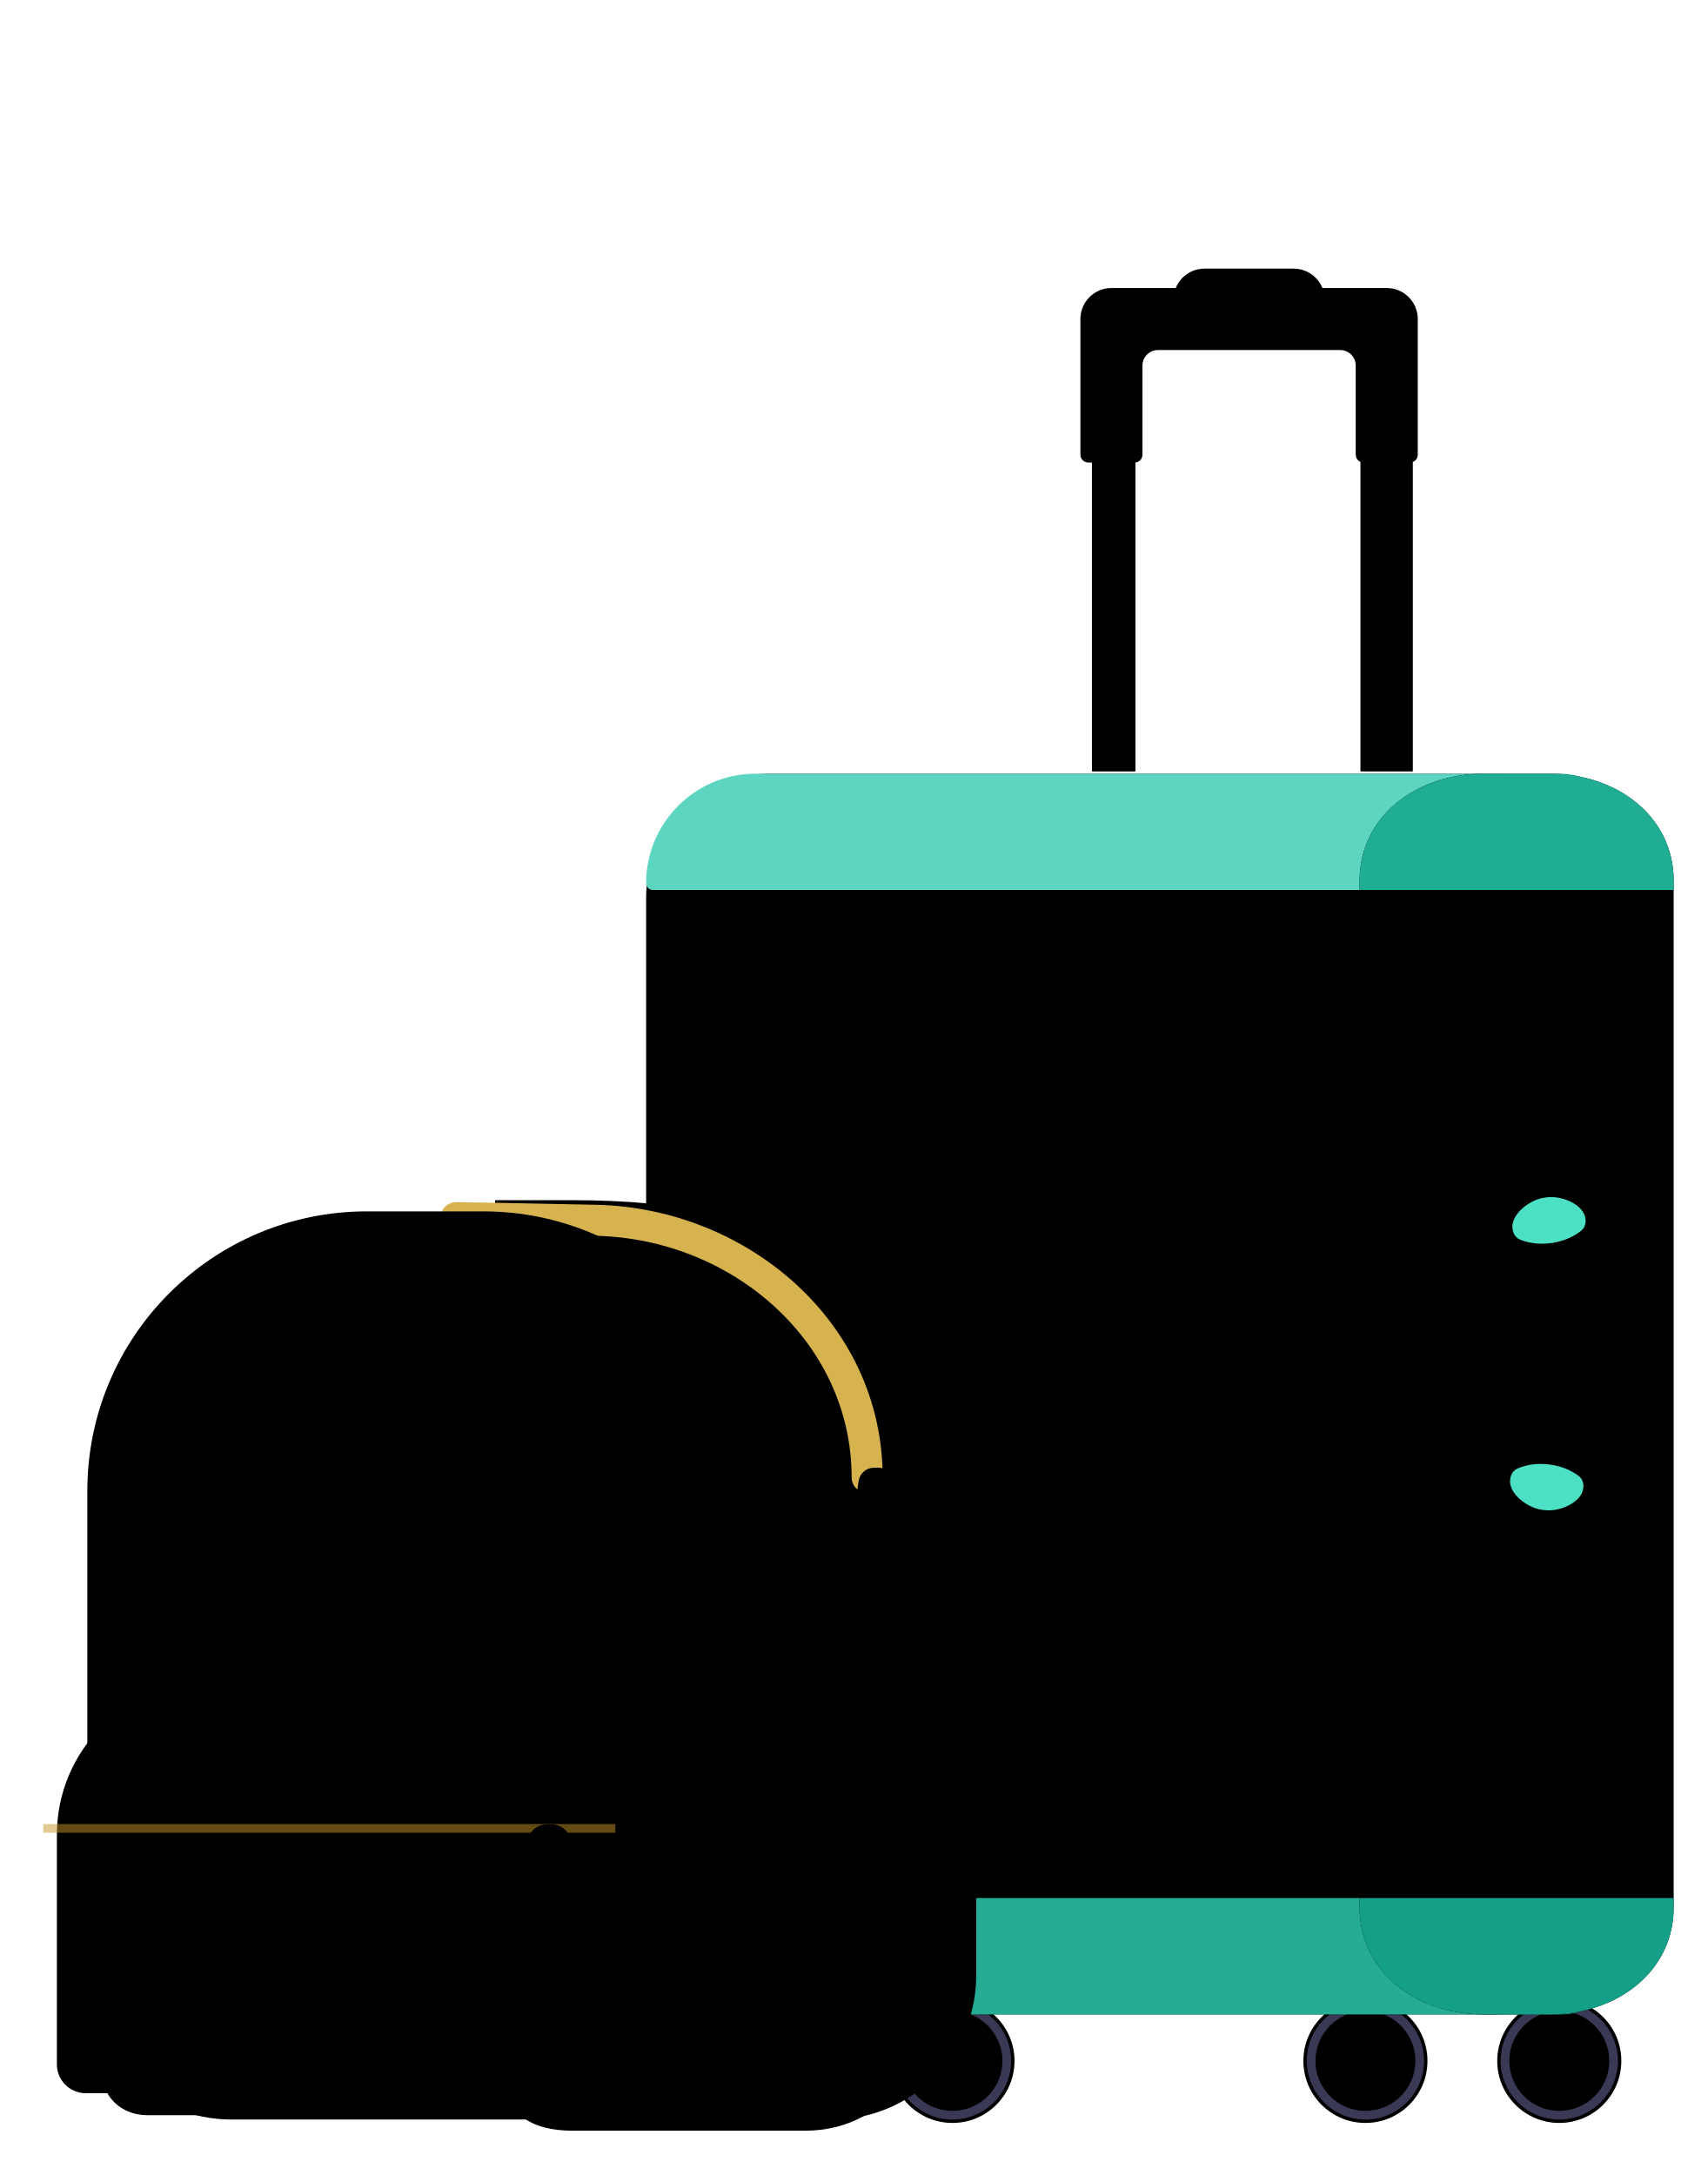
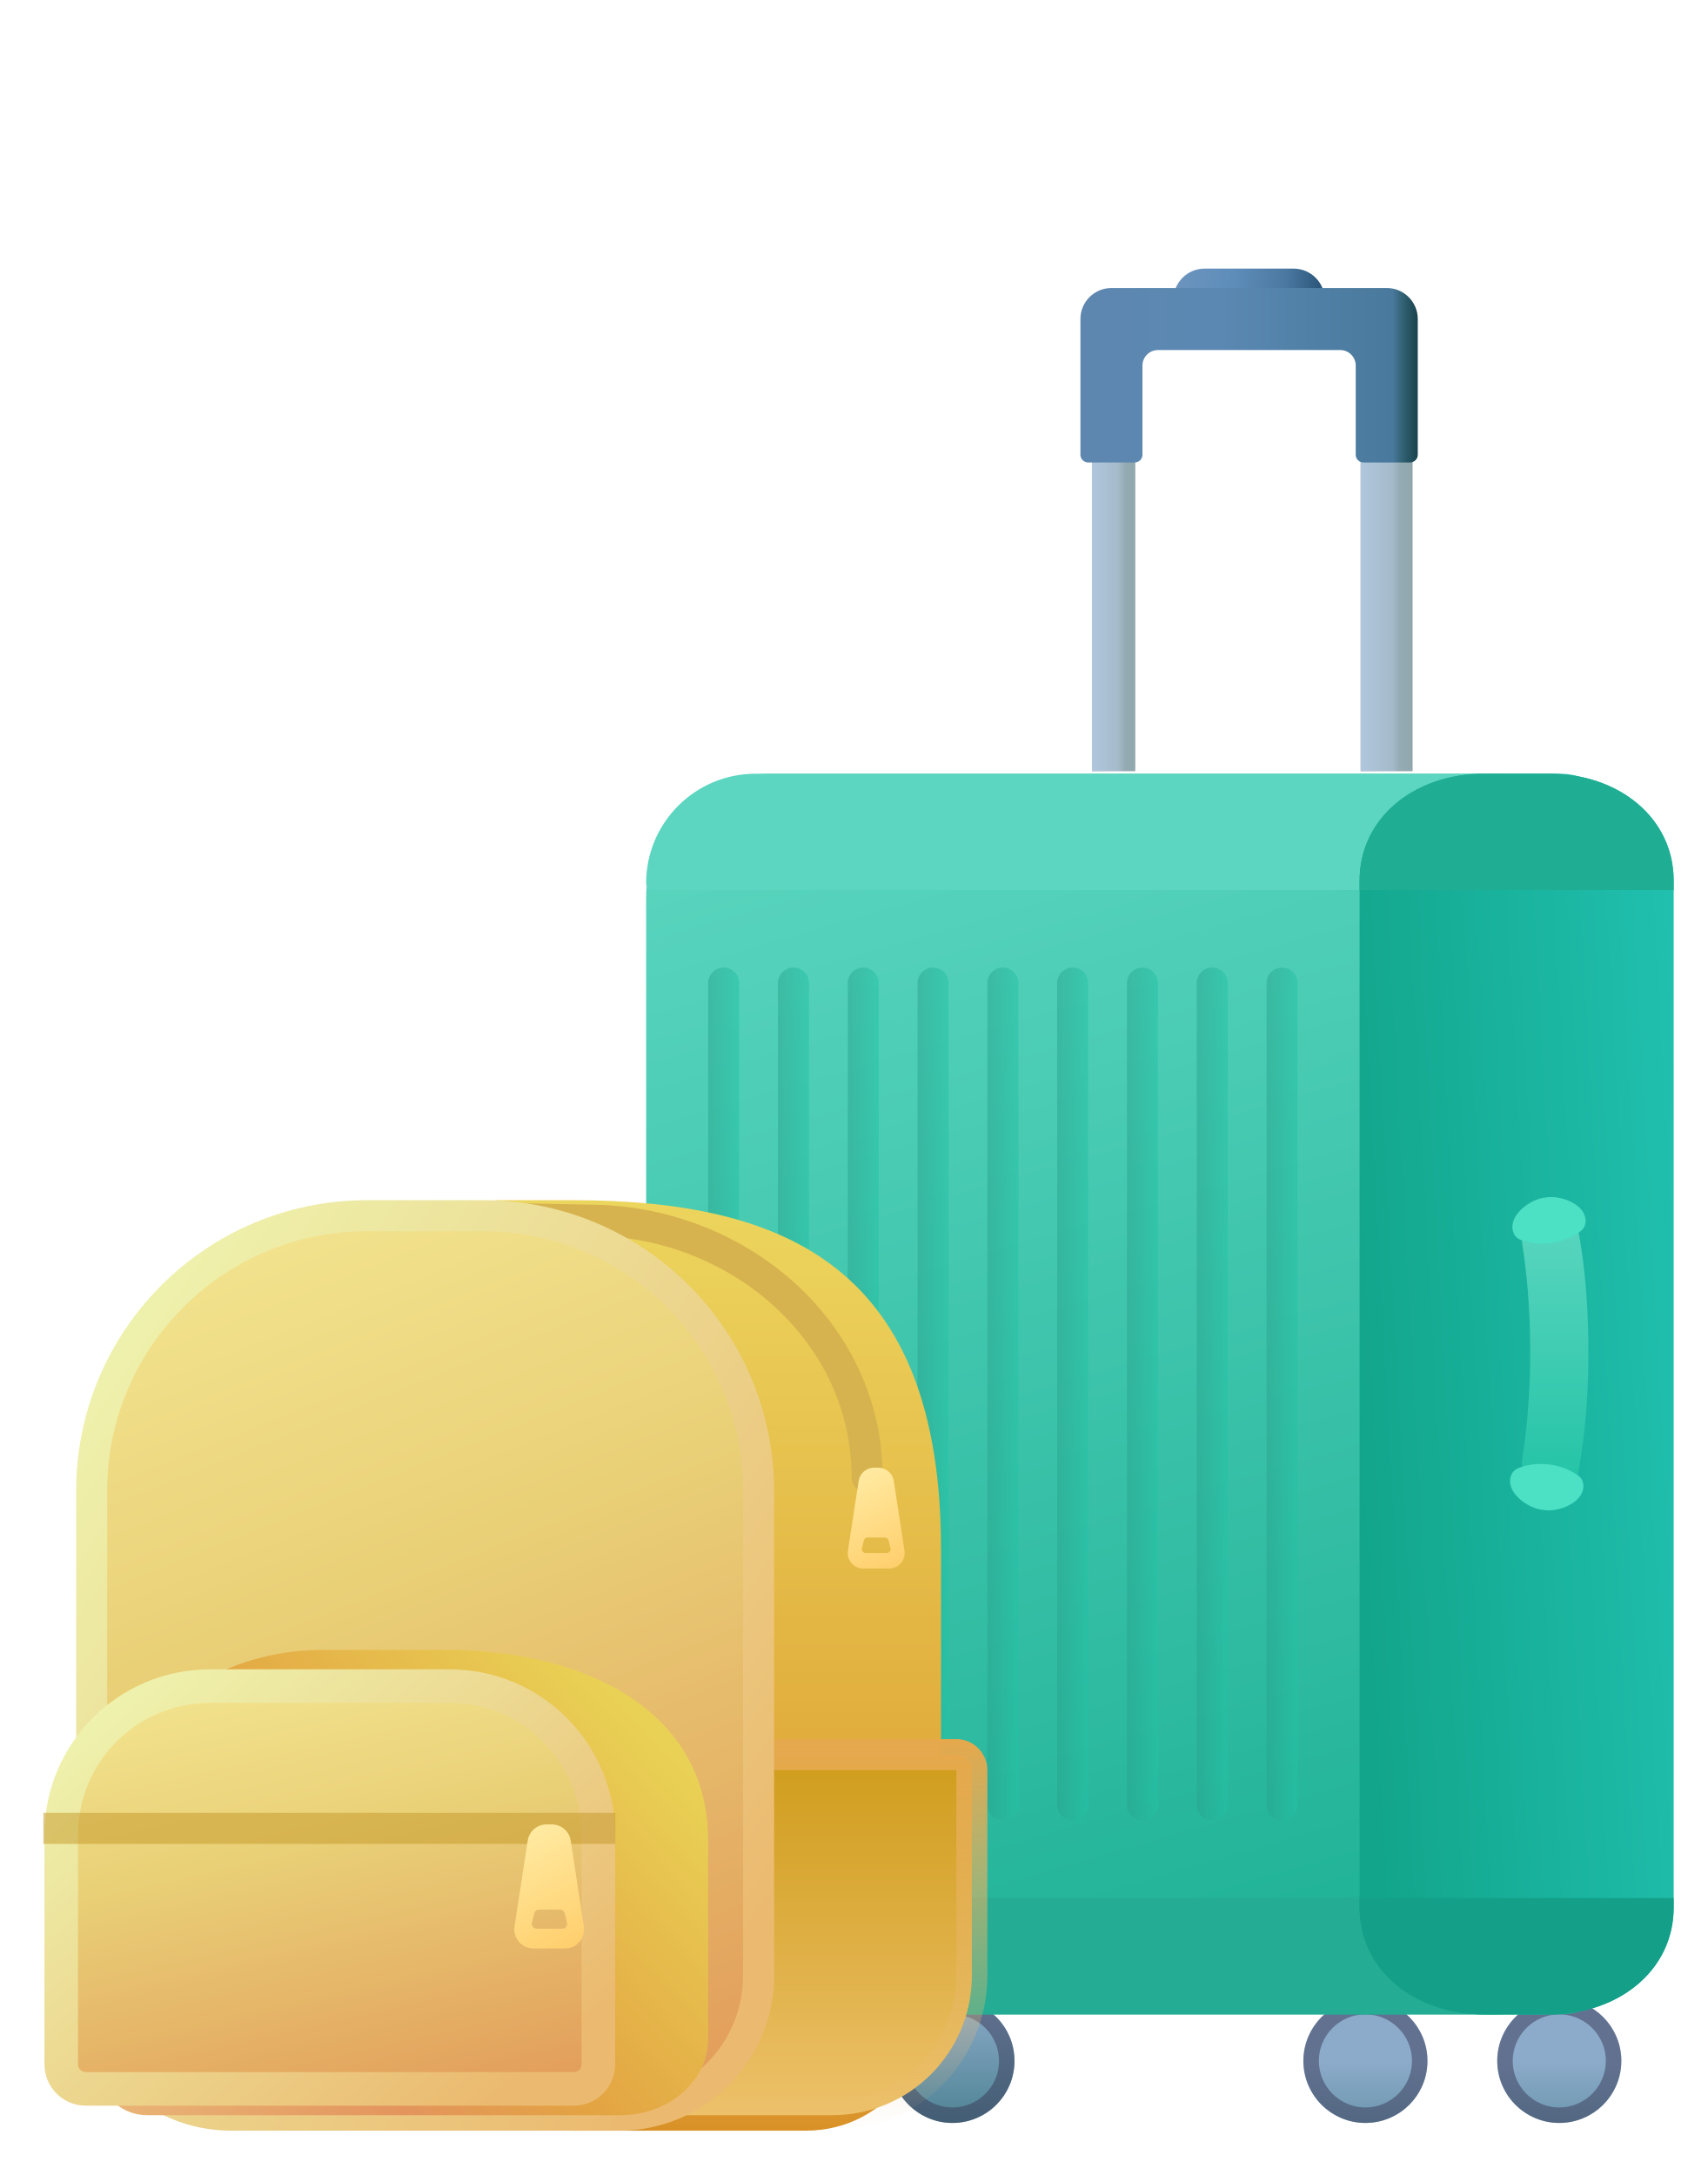
<svg xmlns="http://www.w3.org/2000/svg" width="197" height="251" viewBox="0 0 197 251" fill="none">
  <circle cx="109.904" cy="237.834" r="7.159" fill="url(#paint0_linear)" />
-   <circle cx="109.904" cy="237.834" r="6.264" stroke="#393956" strokeOpacity="0.5" strokeWidth="1.79" />
+   <circle cx="109.904" cy="237.834" r="6.264" stroke="#393956" stroke-opacity="0.5" stroke-width="1.79" />
  <circle r="7.159" transform="matrix(-1 0 0 1 157.555 237.834)" fill="url(#paint1_linear)" />
-   <circle r="6.264" transform="matrix(-1 0 0 1 157.555 237.834)" stroke="#393956" strokeOpacity="0.5" strokeWidth="1.79" />
+   <circle r="6.264" transform="matrix(-1 0 0 1 157.555 237.834)" stroke="#393956" stroke-opacity="0.5" stroke-width="1.79" />
  <circle cx="89.77" cy="237.834" r="7.159" fill="url(#paint2_linear)" />
-   <circle cx="89.77" cy="237.834" r="6.264" stroke="#393956" strokeOpacity="0.5" strokeWidth="1.79" />
+   <circle cx="89.77" cy="237.834" r="6.264" stroke="#393956" stroke-opacity="0.5" stroke-width="1.79" />
  <circle r="7.159" transform="matrix(-1 0 0 1 179.925 237.834)" fill="url(#paint3_linear)" />
-   <circle r="6.264" transform="matrix(-1 0 0 1 179.925 237.834)" stroke="#393956" strokeOpacity="0.5" strokeWidth="1.79" />
+   <circle r="6.264" transform="matrix(-1 0 0 1 179.925 237.834)" stroke="#393956" stroke-opacity="0.5" stroke-width="1.79" />
  <rect x="74.557" y="89.289" width="112.303" height="143.176" rx="14.318" fill="url(#paint4_linear)" />
  <path d="M74.557 101.922C74.557 94.945 80.213 89.289 87.19 89.289H180.149C183.856 89.289 186.861 92.293 186.861 96C186.861 99.707 183.856 102.711 180.149 102.711H75.347C74.911 102.711 74.557 102.358 74.557 101.922Z" fill="#5CD6C0" />
  <path d="M74.557 219.831C74.557 226.808 80.213 232.464 87.19 232.464H180.149C183.856 232.464 186.861 229.46 186.861 225.753C186.861 222.046 183.856 219.042 180.149 219.042H75.347C74.911 219.042 74.557 219.395 74.557 219.831Z" fill="#24AD94" />
  <path d="M156.883 101.635C156.883 94.322 163.293 89.289 171.201 89.289H178.807C186.714 89.289 193.125 94.322 193.125 101.635V220.117C193.125 227.431 186.714 232.464 178.807 232.464H171.201C163.293 232.464 156.883 227.431 156.883 220.117V101.635Z" fill="url(#paint5_linear)" />
  <path d="M178.807 89.289H171.201C163.293 89.289 156.883 94.322 156.883 101.635V102.711H193.125V101.635C193.125 94.322 186.714 89.289 178.807 89.289Z" fill="#1FAD94" />
  <path d="M178.807 232.464H171.201C163.293 232.464 156.883 227.431 156.883 220.118V219.042H193.125V220.118C193.125 227.431 186.714 232.464 178.807 232.464Z" fill="#149F88" />
  <rect opacity="0.5" x="81.716" y="111.66" width="3.579" height="98.433" rx="1.79" fill="url(#paint6_linear)" />
  <rect opacity="0.5" x="89.77" y="111.66" width="3.579" height="98.433" rx="1.79" fill="url(#paint7_linear)" />
  <rect opacity="0.5" x="97.823" y="111.66" width="3.579" height="98.433" rx="1.79" fill="url(#paint8_linear)" />
  <rect opacity="0.5" x="105.877" y="111.66" width="3.579" height="98.433" rx="1.79" fill="url(#paint9_linear)" />
  <rect opacity="0.5" x="113.931" y="111.66" width="3.579" height="98.433" rx="1.79" fill="url(#paint10_linear)" />
  <rect opacity="0.5" x="121.984" y="111.66" width="3.579" height="98.433" rx="1.79" fill="url(#paint11_linear)" />
  <rect opacity="0.5" x="130.038" y="111.66" width="3.579" height="98.433" rx="1.79" fill="url(#paint12_linear)" />
  <rect opacity="0.5" x="138.091" y="111.66" width="3.579" height="98.433" rx="1.79" fill="url(#paint13_linear)" />
  <rect opacity="0.5" x="146.145" y="111.66" width="3.579" height="98.433" rx="1.79" fill="url(#paint14_linear)" />
  <path d="M175.662 143.649C175.319 141.508 176.956 139.4 179.124 139.4C180.535 139.4 181.768 140.316 182.048 141.698C182.573 144.29 183.281 149.06 183.281 155.955C183.281 162.849 182.573 167.62 182.048 170.211C181.768 171.593 180.535 172.509 179.124 172.509C176.956 172.509 175.319 170.401 175.662 168.26C176.113 165.434 176.57 161.265 176.57 155.955C176.57 150.644 176.113 146.475 175.662 143.649Z" fill="url(#paint15_linear)" />
  <path d="M178.199 174.27C179.899 174.5 182.486 173.442 182.695 171.739C182.759 171.214 182.61 170.68 182.193 170.354C181.567 169.866 180.44 169.206 178.748 168.999C177.056 168.792 175.803 169.16 175.078 169.483C174.595 169.699 174.321 170.181 174.257 170.706C174.048 172.409 176.304 174.06 178.01 174.247C178.041 174.251 178.073 174.254 178.104 174.258C178.136 174.262 178.167 174.266 178.199 174.27Z" fill="#4CE0C5" />
  <path d="M178.2 138.214C176.499 138.441 174.282 140.144 174.53 141.841C174.606 142.365 174.891 142.841 175.379 143.045C176.112 143.351 177.373 143.69 179.06 143.444C180.746 143.198 181.857 142.512 182.472 142.009C182.882 141.674 183.018 141.137 182.942 140.613C182.694 138.916 180.083 137.918 178.388 138.187C178.357 138.192 178.326 138.197 178.294 138.201C178.263 138.206 178.231 138.21 178.2 138.214Z" fill="#4CE0C5" />
  <rect x="126" y="48" width="5" height="41" fill="url(#paint16_linear)" />
  <rect x="126" y="48" width="5" height="41" fill="url(#paint17_linear)" />
  <rect x="157" y="48" width="6" height="41" fill="url(#paint18_linear)" />
  <rect x="157" y="48" width="6" height="41" fill="url(#paint19_linear)" />
  <path d="M136.302 38.159C135.808 38.159 135.407 37.758 135.407 37.264V34.579C135.407 32.602 137.009 31 138.986 31H149.277C151.254 31 152.856 32.602 152.856 34.579V37.264C152.856 37.758 152.456 38.159 151.962 38.159H136.302Z" fill="url(#paint20_linear)" />
  <path d="M125.563 53.371C125.069 53.371 124.669 52.971 124.669 52.477V36.817C124.669 34.84 126.271 33.237 128.248 33.237H160.015C161.992 33.237 163.595 34.84 163.595 36.817V52.477C163.595 52.971 163.194 53.371 162.7 53.371H157.331C156.836 53.371 156.436 52.971 156.436 52.477V42.186C156.436 41.197 155.634 40.396 154.646 40.396H133.617C132.629 40.396 131.827 41.197 131.827 42.186V52.477C131.827 52.971 131.427 53.371 130.933 53.371H125.563Z" fill="url(#paint21_linear)" />
  <path d="M108.585 226.648V178.774C108.585 146.335 90.79 138.505 66.08 138.505H57.131V183.248V227.99C57.131 237.874 56.196 245.887 66.08 245.887H92.925C102.81 245.887 108.585 236.532 108.585 226.648Z" fill="url(#paint22_linear)" />
  <path d="M52.633 138.729C51.645 138.729 50.844 139.531 50.844 140.519C50.844 141.508 51.645 142.309 52.633 142.309L52.633 138.729ZM68.673 140.821L68.709 139.032L68.673 140.821ZM98.271 170.496C98.271 171.485 99.072 172.286 100.06 172.286C101.049 172.286 101.85 171.485 101.85 170.496H98.271ZM52.633 142.309C53.308 142.309 60.304 142.444 68.638 142.611L68.709 139.032C60.414 138.866 53.355 138.729 52.633 138.729L52.633 142.309ZM68.638 142.611C84.56 142.929 98.271 154.922 98.271 170.496H101.85C101.85 152.632 86.219 139.382 68.709 139.032L68.638 142.611Z" fill="#D6B34F" />
-   <path d="M75.899 202.487H110.351C111.339 202.487 112.141 203.288 112.141 204.277V227.99C112.141 236.886 104.929 244.097 96.034 244.097H75.899V202.487Z" fill="url(#paint23_linear)" stroke="url(#paint24_linear)" strokeWidth="3.579" />
-   <path d="M10.576 172.062C10.576 154.518 24.799 140.295 42.343 140.295H55.766C73.31 140.295 87.533 154.518 87.533 172.062V227.99C87.533 236.886 80.321 244.097 71.426 244.097H26.683C17.788 244.097 10.576 236.886 10.576 227.99V172.062Z" fill="url(#paint25_linear)" stroke="url(#paint26_linear)" strokeWidth="3.579" />
+   <path d="M75.899 202.487H110.351C111.339 202.487 112.141 203.288 112.141 204.277V227.99C112.141 236.886 104.929 244.097 96.034 244.097H75.899V202.487Z" fill="url(#paint23_linear)" stroke="url(#paint24_linear)" stroke-width="3.579" />
+   <path d="M10.576 172.062C10.576 154.518 24.799 140.295 42.343 140.295H55.766C73.31 140.295 87.533 154.518 87.533 172.062V227.99C87.533 236.886 80.321 244.097 71.426 244.097H26.683C17.788 244.097 10.576 236.886 10.576 227.99V172.062Z" fill="url(#paint25_linear)" stroke="url(#paint26_linear)" stroke-width="3.579" />
  <path fill-rule="evenodd" clip-rule="evenodd" d="M100.852 169.377C99.969 169.377 99.218 170.022 99.083 170.895L97.844 178.949C97.677 180.033 98.516 181.01 99.613 181.01H102.6C103.697 181.01 104.535 180.033 104.369 178.949L103.13 170.895C102.995 170.022 102.244 169.377 101.361 169.377H100.852ZM100.113 177.431C99.908 177.431 99.729 177.571 99.679 177.77L99.456 178.665C99.385 178.947 99.599 179.221 99.89 179.221H102.323C102.614 179.221 102.828 178.947 102.757 178.665L102.533 177.77C102.484 177.571 102.305 177.431 102.099 177.431H100.113Z" fill="url(#paint27_linear)" />
  <path d="M11.918 212.461C11.918 200.281 23.244 190.406 37.216 190.406H51.358C68.124 190.406 81.716 197.781 81.716 212.398V235.275C81.716 240.147 77.186 244.097 71.597 244.097H16.978C14.183 244.097 11.918 242.122 11.918 239.686V212.461Z" fill="url(#paint28_linear)" />
-   <path d="M7.064 211.738C7.064 202.262 14.745 194.58 24.221 194.58H51.884C61.359 194.58 69.041 202.262 69.041 211.738V238.227C69.041 239.793 67.771 241.063 66.204 241.063H9.9C8.334 241.063 7.064 239.793 7.064 238.227V211.738Z" fill="url(#paint29_linear)" stroke="url(#paint30_linear)" strokeWidth="3.874" />
-   <path opacity="0.5" d="M5 211L71 211" stroke="#C49828" strokeWidth="3.579" />
+   <path d="M7.064 211.738C7.064 202.262 14.745 194.58 24.221 194.58H51.884C61.359 194.58 69.041 202.262 69.041 211.738V238.227C69.041 239.793 67.771 241.063 66.204 241.063H9.9C8.334 241.063 7.064 239.793 7.064 238.227V211.738Z" fill="url(#paint29_linear)" stroke="url(#paint30_linear)" stroke-width="3.874" />
+   <path opacity="0.5" d="M5 211L71 211" stroke="#C49828" stroke-width="3.579" />
  <path fill-rule="evenodd" clip-rule="evenodd" d="M63.07 210.541C61.981 210.541 61.055 211.335 60.89 212.412L59.371 222.318C59.166 223.654 60.2 224.858 61.551 224.858H65.192C66.543 224.858 67.577 223.654 67.372 222.318L65.853 212.412C65.689 211.335 64.763 210.541 63.673 210.541H63.07ZM62.188 220.372C61.935 220.372 61.714 220.544 61.653 220.79L61.379 221.89C61.292 222.238 61.556 222.574 61.914 222.574H64.893C65.251 222.574 65.514 222.238 65.428 221.89L65.154 220.79C65.093 220.544 64.872 220.372 64.619 220.372H62.188Z" fill="url(#paint31_linear)" />
  <defs>
    <linearGradient id="paint0_linear" x1="109.904" y1="230.675" x2="109.904" y2="244.992" gradientUnits="userSpaceOnUse">
-       <stop stopColor="#8CABCA" />
-       <stop offset="1" stopColor="#4E8393" />
+       <stop stop-color="#8CABCA" />
+       <stop offset="1" stop-color="#4E8393" />
    </linearGradient>
    <linearGradient id="paint1_linear" x1="7.159" y1="0" x2="7.159" y2="14.318" gradientUnits="userSpaceOnUse">
-       <stop stopColor="#8CABCA" />
-       <stop offset="1" stopColor="#4E8393" />
+       <stop stop-color="#8CABCA" />
+       <stop offset="1" stop-color="#4E8393" />
    </linearGradient>
    <linearGradient id="paint2_linear" x1="89.77" y1="230.675" x2="89.77" y2="244.992" gradientUnits="userSpaceOnUse">
-       <stop stopColor="#8CABCA" />
-       <stop offset="1" stopColor="#4E8393" />
+       <stop stop-color="#8CABCA" />
+       <stop offset="1" stop-color="#4E8393" />
    </linearGradient>
    <linearGradient id="paint3_linear" x1="7.159" y1="0" x2="7.159" y2="14.318" gradientUnits="userSpaceOnUse">
-       <stop stopColor="#8CABCA" />
-       <stop offset="1" stopColor="#4E8393" />
+       <stop stop-color="#8CABCA" />
+       <stop offset="1" stop-color="#4E8393" />
    </linearGradient>
    <linearGradient id="paint4_linear" x1="89.322" y1="89.289" x2="130.709" y2="232.464" gradientUnits="userSpaceOnUse">
-       <stop stopColor="#5CD6C0" />
-       <stop offset="1" stopColor="#1FB297" />
+       <stop stop-color="#5CD6C0" />
+       <stop offset="1" stop-color="#1FB297" />
    </linearGradient>
    <linearGradient id="paint5_linear" x1="156.883" y1="174.747" x2="201.936" y2="172.263" gradientUnits="userSpaceOnUse">
-       <stop stopColor="#12A58B" />
-       <stop offset="1" stopColor="#22C3B3" />
+       <stop stop-color="#12A58B" />
+       <stop offset="1" stop-color="#22C3B3" />
    </linearGradient>
    <linearGradient id="paint6_linear" x1="81.716" y1="160.069" x2="85.296" y2="160.069" gradientUnits="userSpaceOnUse">
-       <stop stopColor="#29A38D" />
-       <stop offset="1" stopColor="#22C3A6" />
+       <stop stop-color="#29A38D" />
+       <stop offset="1" stop-color="#22C3A6" />
    </linearGradient>
    <linearGradient id="paint7_linear" x1="89.77" y1="160.069" x2="93.349" y2="160.069" gradientUnits="userSpaceOnUse">
-       <stop stopColor="#29A38D" />
-       <stop offset="1" stopColor="#22C3A6" />
+       <stop stop-color="#29A38D" />
+       <stop offset="1" stop-color="#22C3A6" />
    </linearGradient>
    <linearGradient id="paint8_linear" x1="97.823" y1="160.069" x2="101.403" y2="160.069" gradientUnits="userSpaceOnUse">
-       <stop stopColor="#29A38D" />
-       <stop offset="1" stopColor="#22C3A6" />
+       <stop stop-color="#29A38D" />
+       <stop offset="1" stop-color="#22C3A6" />
    </linearGradient>
    <linearGradient id="paint9_linear" x1="105.877" y1="160.069" x2="109.456" y2="160.069" gradientUnits="userSpaceOnUse">
-       <stop stopColor="#29A38D" />
-       <stop offset="1" stopColor="#22C3A6" />
+       <stop stop-color="#29A38D" />
+       <stop offset="1" stop-color="#22C3A6" />
    </linearGradient>
    <linearGradient id="paint10_linear" x1="113.931" y1="160.069" x2="117.51" y2="160.069" gradientUnits="userSpaceOnUse">
-       <stop stopColor="#29A38D" />
-       <stop offset="1" stopColor="#22C3A6" />
+       <stop stop-color="#29A38D" />
+       <stop offset="1" stop-color="#22C3A6" />
    </linearGradient>
    <linearGradient id="paint11_linear" x1="121.984" y1="160.069" x2="125.563" y2="160.069" gradientUnits="userSpaceOnUse">
-       <stop stopColor="#29A38D" />
-       <stop offset="1" stopColor="#22C3A6" />
+       <stop stop-color="#29A38D" />
+       <stop offset="1" stop-color="#22C3A6" />
    </linearGradient>
    <linearGradient id="paint12_linear" x1="130.038" y1="160.069" x2="133.617" y2="160.069" gradientUnits="userSpaceOnUse">
-       <stop stopColor="#29A38D" />
-       <stop offset="1" stopColor="#22C3A6" />
+       <stop stop-color="#29A38D" />
+       <stop offset="1" stop-color="#22C3A6" />
    </linearGradient>
    <linearGradient id="paint13_linear" x1="138.091" y1="160.069" x2="141.671" y2="160.069" gradientUnits="userSpaceOnUse">
-       <stop stopColor="#29A38D" />
-       <stop offset="1" stopColor="#22C3A6" />
+       <stop stop-color="#29A38D" />
+       <stop offset="1" stop-color="#22C3A6" />
    </linearGradient>
    <linearGradient id="paint14_linear" x1="146.145" y1="160.069" x2="149.724" y2="160.069" gradientUnits="userSpaceOnUse">
-       <stop stopColor="#29A38D" />
-       <stop offset="1" stopColor="#22C3A6" />
+       <stop stop-color="#29A38D" />
+       <stop offset="1" stop-color="#22C3A6" />
    </linearGradient>
    <linearGradient id="paint15_linear" x1="179.031" y1="139.4" x2="179.031" y2="172.509" gradientUnits="userSpaceOnUse">
-       <stop stopColor="#5CD6C0" />
-       <stop offset="1" stopColor="#22C3A6" />
+       <stop stop-color="#5CD6C0" />
+       <stop offset="1" stop-color="#22C3A6" />
    </linearGradient>
    <linearGradient id="paint16_linear" x1="126" y1="69.302" x2="131" y2="69.302" gradientUnits="userSpaceOnUse">
-       <stop stopColor="#C4C4C4" />
-       <stop offset="1" stopColor="#C4C4C4" stopOpacity="0" />
+       <stop stop-color="#C4C4C4" />
+       <stop offset="1" stop-color="#C4C4C4" stop-opacity="0" />
    </linearGradient>
    <linearGradient id="paint17_linear" x1="126" y1="68.5" x2="131" y2="68.5" gradientUnits="userSpaceOnUse">
-       <stop stopColor="#B0C6DC" />
-       <stop offset="0.604" stopColor="#A5BBCB" />
-       <stop offset="0.76" stopColor="#95ABB3" />
-       <stop offset="1" stopColor="#91A7AD" />
+       <stop stop-color="#B0C6DC" />
+       <stop offset="0.604" stop-color="#A5BBCB" />
+       <stop offset="0.76" stop-color="#95ABB3" />
+       <stop offset="1" stop-color="#91A7AD" />
    </linearGradient>
    <linearGradient id="paint18_linear" x1="157" y1="69.302" x2="163" y2="69.302" gradientUnits="userSpaceOnUse">
-       <stop stopColor="#C4C4C4" />
-       <stop offset="1" stopColor="#C4C4C4" stopOpacity="0" />
+       <stop stop-color="#C4C4C4" />
+       <stop offset="1" stop-color="#C4C4C4" stop-opacity="0" />
    </linearGradient>
    <linearGradient id="paint19_linear" x1="157" y1="68.5" x2="163" y2="68.5" gradientUnits="userSpaceOnUse">
-       <stop stopColor="#B0C6DC" />
-       <stop offset="0.604" stopColor="#A5BBCB" />
-       <stop offset="0.76" stopColor="#95ABB3" />
-       <stop offset="1" stopColor="#91A7AD" />
+       <stop stop-color="#B0C6DC" />
+       <stop offset="0.604" stop-color="#A5BBCB" />
+       <stop offset="0.76" stop-color="#95ABB3" />
+       <stop offset="1" stop-color="#91A7AD" />
    </linearGradient>
    <linearGradient id="paint20_linear" x1="135.854" y1="31.447" x2="153.304" y2="32.79" gradientUnits="userSpaceOnUse">
-       <stop stopColor="#6B94BD" />
-       <stop offset="0.375" stopColor="#5E8DBA" />
-       <stop offset="0.719" stopColor="#4B78A0" />
-       <stop offset="1" stopColor="#254F74" />
+       <stop stop-color="#6B94BD" />
+       <stop offset="0.375" stop-color="#5E8DBA" />
+       <stop offset="0.719" stop-color="#4B78A0" />
+       <stop offset="1" stop-color="#254F74" />
    </linearGradient>
    <linearGradient id="paint21_linear" x1="124.669" y1="43.304" x2="163.595" y2="43.304" gradientUnits="userSpaceOnUse">
-       <stop stopColor="#5E87B0" />
-       <stop offset="0.411" stopColor="#5A88B2" />
-       <stop offset="0.926" stopColor="#49799C" />
-       <stop offset="0.953" stopColor="#336375" />
-       <stop offset="1" stopColor="#19414D" />
+       <stop stop-color="#5E87B0" />
+       <stop offset="0.411" stop-color="#5A88B2" />
+       <stop offset="0.926" stop-color="#49799C" />
+       <stop offset="0.953" stop-color="#336375" />
+       <stop offset="1" stop-color="#19414D" />
    </linearGradient>
    <linearGradient id="paint22_linear" x1="82.846" y1="138.505" x2="82.846" y2="245.887" gradientUnits="userSpaceOnUse">
-       <stop stopColor="#ECD55D" />
-       <stop offset="1" stopColor="#D99126" />
+       <stop stop-color="#ECD55D" />
+       <stop offset="1" stop-color="#D99126" />
    </linearGradient>
    <linearGradient id="paint23_linear" x1="94.02" y1="200.697" x2="94.02" y2="245.887" gradientUnits="userSpaceOnUse">
-       <stop stopColor="#CE9B18" />
-       <stop offset="1" stopColor="#EEC26D" />
+       <stop stop-color="#CE9B18" />
+       <stop offset="1" stop-color="#EEC26D" />
    </linearGradient>
    <linearGradient id="paint24_linear" x1="94.02" y1="200.697" x2="94.02" y2="245.887" gradientUnits="userSpaceOnUse">
-       <stop stopColor="#E6A84C" />
-       <stop offset="1" stopColor="#EDC282" stopOpacity="0" />
+       <stop stop-color="#E6A84C" />
+       <stop offset="1" stop-color="#EDC282" stop-opacity="0" />
    </linearGradient>
    <linearGradient id="paint25_linear" x1="35.184" y1="142.085" x2="76.571" y2="245.887" gradientUnits="userSpaceOnUse">
-       <stop stopColor="#F2E28D" />
-       <stop offset="0.357" stopColor="#E9D077" />
-       <stop offset="1" stopColor="#E29B5A" />
+       <stop stop-color="#F2E28D" />
+       <stop offset="0.357" stop-color="#E9D077" />
+       <stop offset="1" stop-color="#E29B5A" />
    </linearGradient>
    <linearGradient id="paint26_linear" x1="71.019" y1="245.887" x2="-14.473" y2="187.959" gradientUnits="userSpaceOnUse">
-       <stop stopColor="#EBBA70" />
-       <stop offset="1" stopColor="#EEF4AF" />
+       <stop stop-color="#EBBA70" />
+       <stop offset="1" stop-color="#EEF4AF" />
    </linearGradient>
    <linearGradient id="paint27_linear" x1="104.473" y1="181.532" x2="97.956" y2="168.935" gradientUnits="userSpaceOnUse">
-       <stop stopColor="#FFCC68" />
-       <stop offset="1" stopColor="#FFEEA8" />
+       <stop stop-color="#FFCC68" />
+       <stop offset="1" stop-color="#FFEEA8" />
    </linearGradient>
    <linearGradient id="paint28_linear" x1="68.517" y1="193.091" x2="14.379" y2="244.097" gradientUnits="userSpaceOnUse">
-       <stop stopColor="#E9D155" />
-       <stop offset="0.474" stopColor="#E3A342" />
-       <stop offset="0.681" stopColor="#E3955D" />
-       <stop offset="1" stopColor="#E9B476" />
+       <stop stop-color="#E9D155" />
+       <stop offset="0.474" stop-color="#E3A342" />
+       <stop offset="0.681" stop-color="#E3955D" />
+       <stop offset="1" stop-color="#E9B476" />
    </linearGradient>
    <linearGradient id="paint29_linear" x1="26.711" y1="194.322" x2="38.971" y2="247.935" gradientUnits="userSpaceOnUse">
-       <stop stopColor="#F2E28D" />
-       <stop offset="0.357" stopColor="#E9D077" />
-       <stop offset="1" stopColor="#E29B5A" />
+       <stop stop-color="#F2E28D" />
+       <stop offset="0.357" stop-color="#E9D077" />
+       <stop offset="1" stop-color="#E29B5A" />
    </linearGradient>
    <linearGradient id="paint30_linear" x1="56.012" y1="243" x2="13.438" y2="192.702" gradientUnits="userSpaceOnUse">
-       <stop stopColor="#EBBA70" />
-       <stop offset="1" stopColor="#EEF4AF" />
+       <stop stop-color="#EBBA70" />
+       <stop offset="1" stop-color="#EEF4AF" />
    </linearGradient>
    <linearGradient id="paint31_linear" x1="67.5" y1="225.5" x2="59.462" y2="210.02" gradientUnits="userSpaceOnUse">
-       <stop stopColor="#FFCC68" />
-       <stop offset="1" stopColor="#FFEEA8" />
+       <stop stop-color="#FFCC68" />
+       <stop offset="1" stop-color="#FFEEA8" />
    </linearGradient>
  </defs>
</svg>
